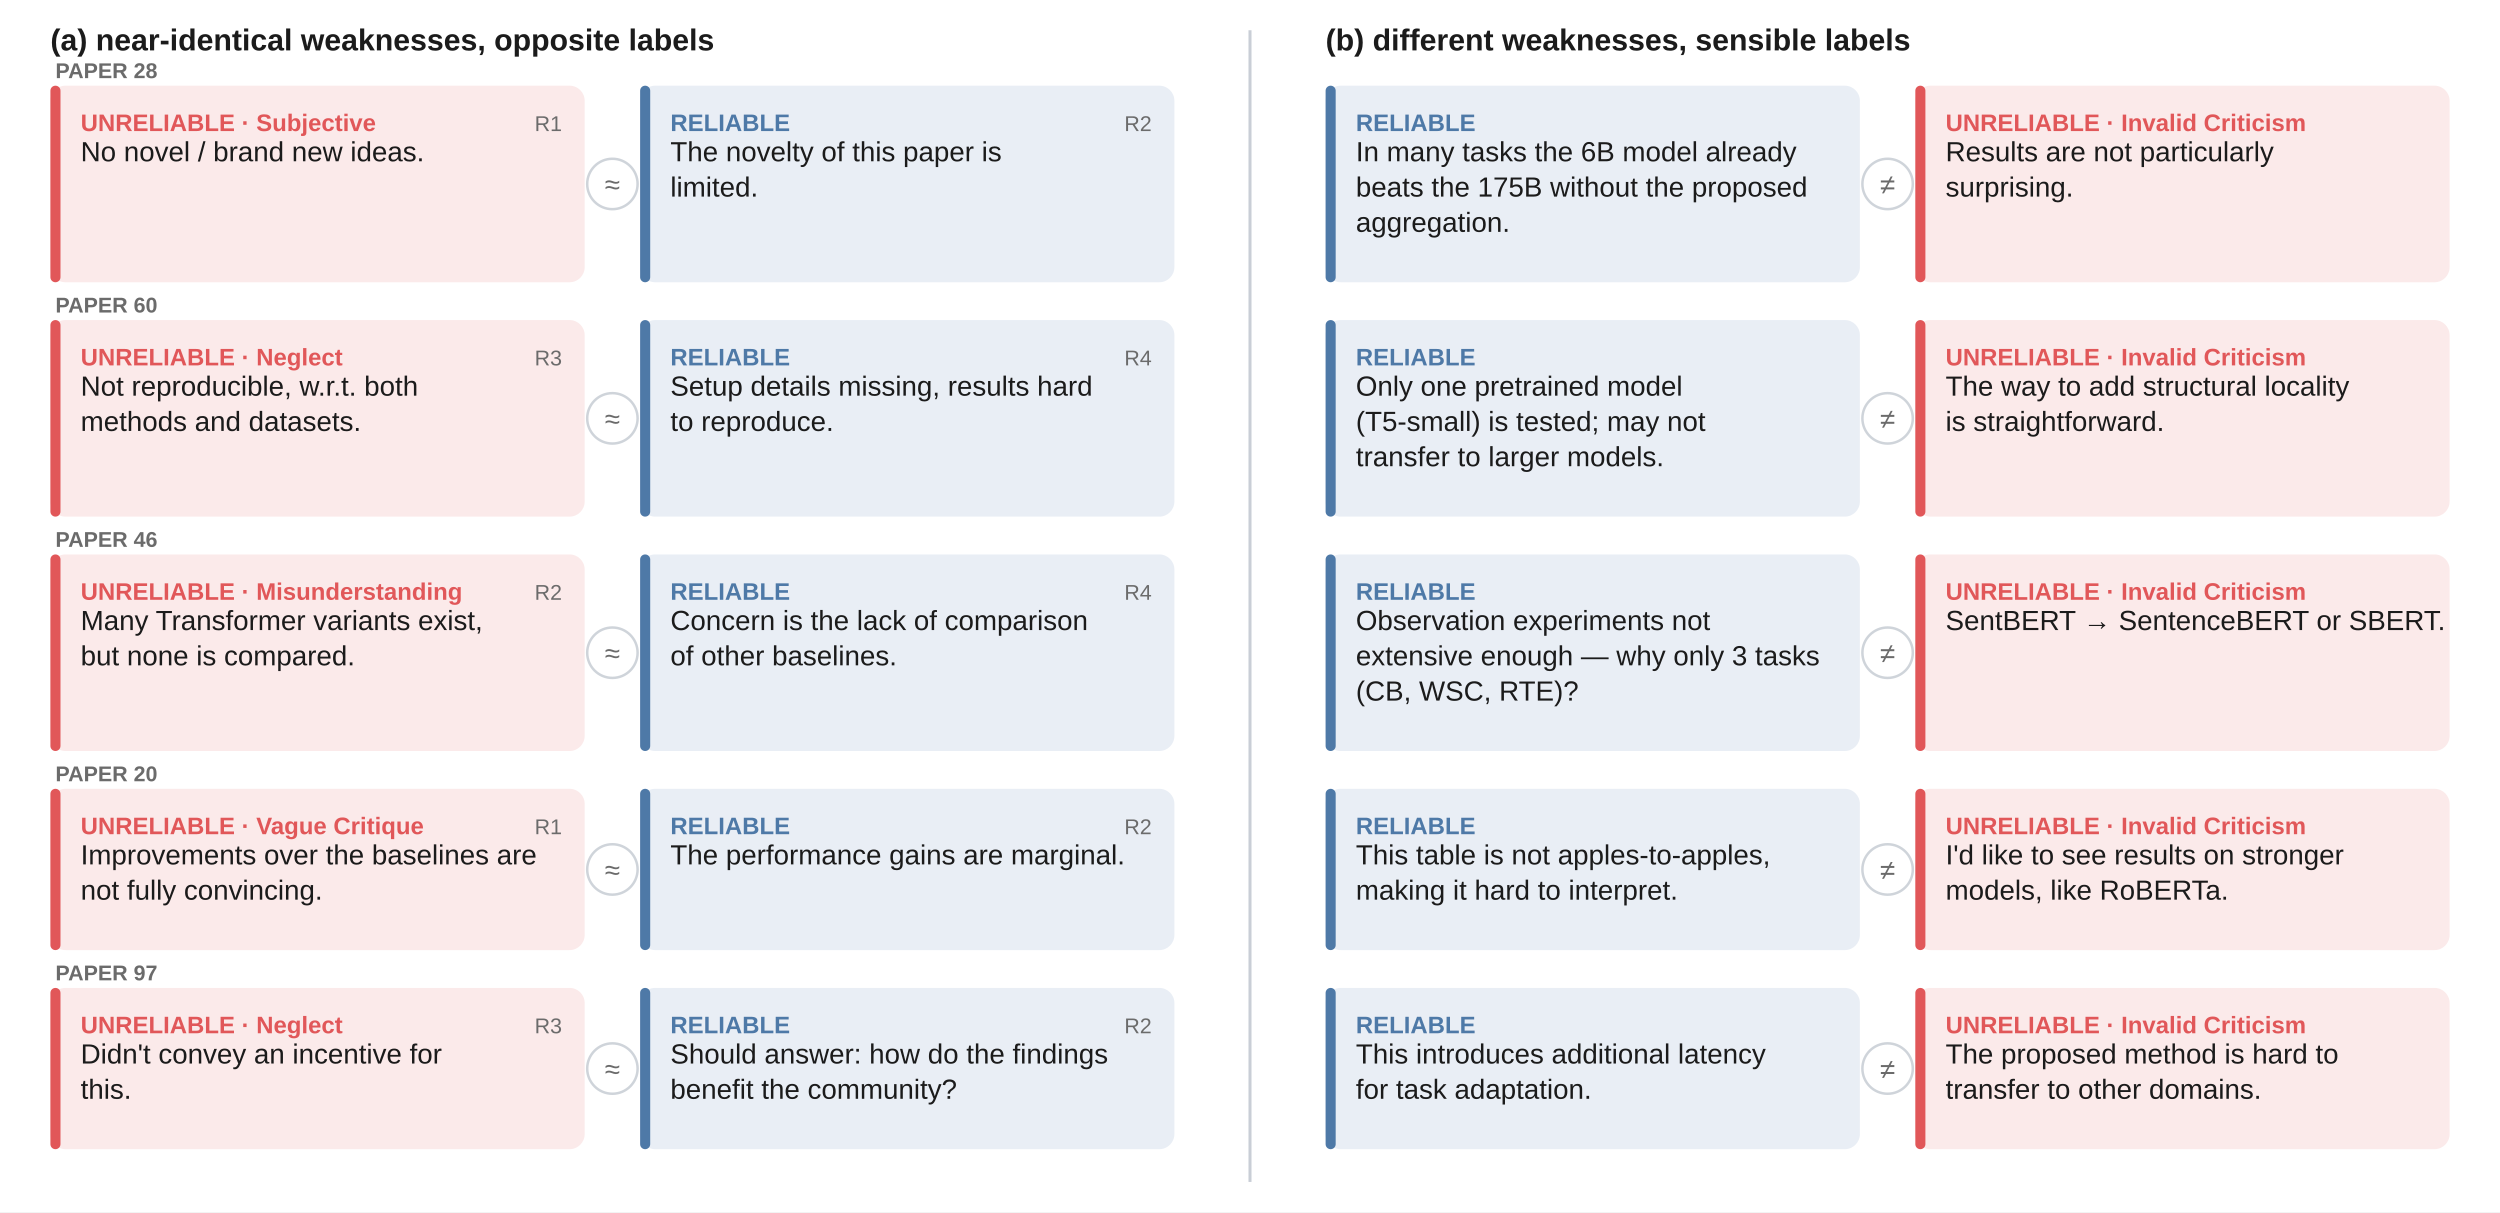
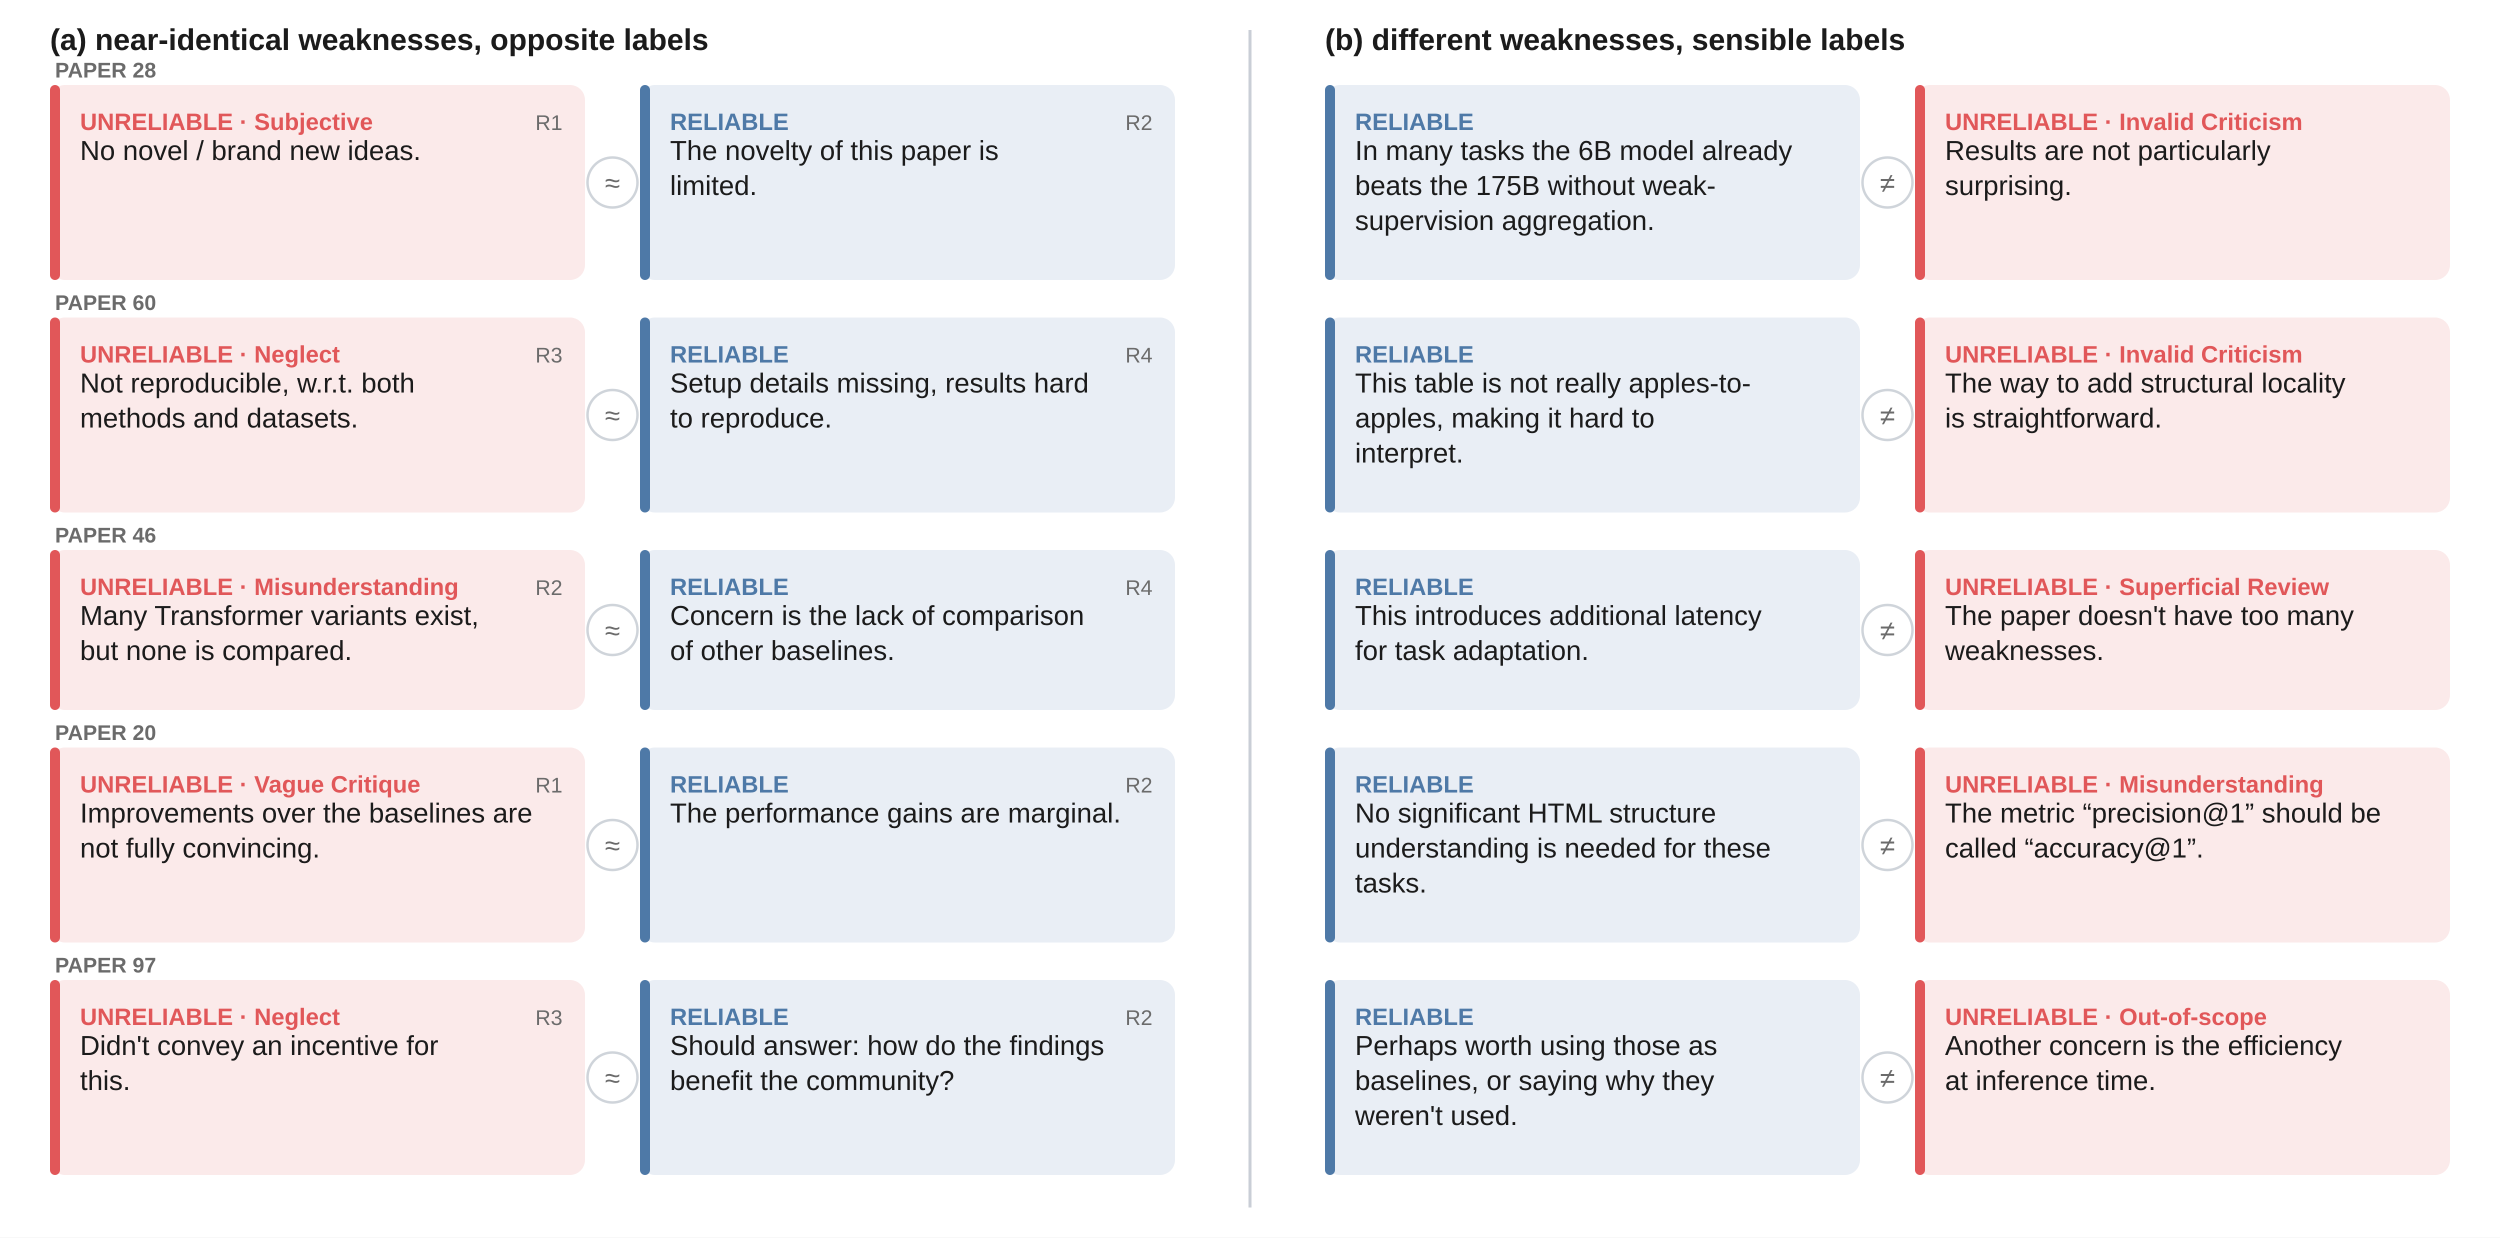
- <svg xmlns="http://www.w3.org/2000/svg" width="992" height="481" viewBox="0 0 992 481" font-family="'Helvetica Neue',Arial,sans-serif">
-   <rect width="992" height="481" fill="#ffffff" />
+ <svg xmlns="http://www.w3.org/2000/svg" width="1000" height="495" viewBox="0 0 1000 495" font-family="'Helvetica Neue',Arial,sans-serif">
+   <rect width="1000" height="495" fill="#ffffff" />
  <text x="20" y="20" font-size="12" font-weight="700" fill="#1b1b1b">(a) near-identical weaknesses, opposite labels</text>
-   <text x="526" y="20" font-size="12" font-weight="700" fill="#1b1b1b">(b) different weaknesses, sensible labels</text>
-   <line x1="496" y1="12" x2="496" y2="469" stroke="#c9ced6" stroke-width="1.2" />
-   <rect x="20" y="34" width="212" height="78" rx="6" fill="#fbeaea" />
+   <text x="530" y="20" font-size="12" font-weight="700" fill="#1b1b1b">(b) different weaknesses, sensible labels</text>
+   <line x1="500" y1="12" x2="500" y2="483" stroke="#c9ced6" stroke-width="1.2" />
+   <rect x="20" y="34" width="214" height="78" rx="6" fill="#fbeaea" />
  <rect x="20" y="34" width="4" height="78" rx="2" fill="#E15759" />
  <text x="32" y="52" font-size="9.5" font-weight="700" fill="#E15759">UNRELIABLE · Subjective</text>
-   <text x="223" y="52" text-anchor="end" font-size="8.5" fill="#6b6b6b">R1</text>
+   <text x="225" y="52" text-anchor="end" font-size="8.5" fill="#6b6b6b">R1</text>
  <text x="32" y="64" font-size="11" fill="#1b1b1b">No novel / brand new ideas.</text>
-   <rect x="254" y="34" width="212" height="78" rx="6" fill="#e9eef5" />
-   <rect x="254" y="34" width="4" height="78" rx="2" fill="#4E79A7" />
-   <text x="266" y="52" font-size="9.5" font-weight="700" fill="#4E79A7">RELIABLE</text>
-   <text x="457" y="52" text-anchor="end" font-size="8.5" fill="#6b6b6b">R2</text>
-   <text x="266" y="64" font-size="11" fill="#1b1b1b">The novelty of this paper is</text>
-   <text x="266" y="78" font-size="11" fill="#1b1b1b">limited.</text>
-   <circle cx="243.0" cy="73.0" r="10" fill="#fff" stroke="#cfd4da" stroke-width="1" />
-   <text x="243.0" y="77.0" text-anchor="middle" font-size="11" fill="#6b6b6b">≈</text>
+   <rect x="256" y="34" width="214" height="78" rx="6" fill="#e9eef5" />
+   <rect x="256" y="34" width="4" height="78" rx="2" fill="#4E79A7" />
+   <text x="268" y="52" font-size="9.5" font-weight="700" fill="#4E79A7">RELIABLE</text>
+   <text x="461" y="52" text-anchor="end" font-size="8.5" fill="#6b6b6b">R2</text>
+   <text x="268" y="64" font-size="11" fill="#1b1b1b">The novelty of this paper is</text>
+   <text x="268" y="78" font-size="11" fill="#1b1b1b">limited.</text>
+   <circle cx="245.0" cy="73.0" r="10" fill="#fff" stroke="#cfd4da" stroke-width="1" />
+   <text x="245.0" y="77.0" text-anchor="middle" font-size="11" fill="#6b6b6b">≈</text>
  <text x="22" y="31" font-size="8.5" font-weight="600" fill="#6b6b6b">PAPER 28</text>
-   <rect x="526" y="34" width="212" height="78" rx="6" fill="#e9eef5" />
-   <rect x="526" y="34" width="4" height="78" rx="2" fill="#4E79A7" />
-   <text x="538" y="52" font-size="9.5" font-weight="700" fill="#4E79A7">RELIABLE</text>
-   <text x="538" y="64" font-size="11" fill="#1b1b1b">In many tasks the 6B model already</text>
-   <text x="538" y="78" font-size="11" fill="#1b1b1b">beats the 175B without the proposed</text>
-   <text x="538" y="92" font-size="11" fill="#1b1b1b">aggregation.</text>
-   <rect x="760" y="34" width="212" height="78" rx="6" fill="#fbeaea" />
-   <rect x="760" y="34" width="4" height="78" rx="2" fill="#E15759" />
-   <text x="772" y="52" font-size="9.5" font-weight="700" fill="#E15759">UNRELIABLE · Invalid Criticism</text>
-   <text x="772" y="64" font-size="11" fill="#1b1b1b">Results are not particularly</text>
-   <text x="772" y="78" font-size="11" fill="#1b1b1b">surprising.</text>
-   <circle cx="749.0" cy="73.0" r="10" fill="#fff" stroke="#cfd4da" stroke-width="1" />
-   <text x="749.0" y="77.0" text-anchor="middle" font-size="11" fill="#6b6b6b">≠</text>
-   <rect x="20" y="127" width="212" height="78" rx="6" fill="#fbeaea" />
+   <rect x="530" y="34" width="214" height="78" rx="6" fill="#e9eef5" />
+   <rect x="530" y="34" width="4" height="78" rx="2" fill="#4E79A7" />
+   <text x="542" y="52" font-size="9.5" font-weight="700" fill="#4E79A7">RELIABLE</text>
+   <text x="542" y="64" font-size="11" fill="#1b1b1b">In many tasks the 6B model already</text>
+   <text x="542" y="78" font-size="11" fill="#1b1b1b">beats the 175B without weak-</text>
+   <text x="542" y="92" font-size="11" fill="#1b1b1b">supervision aggregation.</text>
+   <rect x="766" y="34" width="214" height="78" rx="6" fill="#fbeaea" />
+   <rect x="766" y="34" width="4" height="78" rx="2" fill="#E15759" />
+   <text x="778" y="52" font-size="9.5" font-weight="700" fill="#E15759">UNRELIABLE · Invalid Criticism</text>
+   <text x="778" y="64" font-size="11" fill="#1b1b1b">Results are not particularly</text>
+   <text x="778" y="78" font-size="11" fill="#1b1b1b">surprising.</text>
+   <circle cx="755.0" cy="73.0" r="10" fill="#fff" stroke="#cfd4da" stroke-width="1" />
+   <text x="755.0" y="77.0" text-anchor="middle" font-size="11" fill="#6b6b6b">≠</text>
+   <rect x="20" y="127" width="214" height="78" rx="6" fill="#fbeaea" />
  <rect x="20" y="127" width="4" height="78" rx="2" fill="#E15759" />
  <text x="32" y="145" font-size="9.5" font-weight="700" fill="#E15759">UNRELIABLE · Neglect</text>
-   <text x="223" y="145" text-anchor="end" font-size="8.5" fill="#6b6b6b">R3</text>
+   <text x="225" y="145" text-anchor="end" font-size="8.5" fill="#6b6b6b">R3</text>
  <text x="32" y="157" font-size="11" fill="#1b1b1b">Not reproducible, w.r.t. both</text>
  <text x="32" y="171" font-size="11" fill="#1b1b1b">methods and datasets.</text>
-   <rect x="254" y="127" width="212" height="78" rx="6" fill="#e9eef5" />
-   <rect x="254" y="127" width="4" height="78" rx="2" fill="#4E79A7" />
-   <text x="266" y="145" font-size="9.5" font-weight="700" fill="#4E79A7">RELIABLE</text>
-   <text x="457" y="145" text-anchor="end" font-size="8.5" fill="#6b6b6b">R4</text>
-   <text x="266" y="157" font-size="11" fill="#1b1b1b">Setup details missing, results hard</text>
-   <text x="266" y="171" font-size="11" fill="#1b1b1b">to reproduce.</text>
-   <circle cx="243.0" cy="166.0" r="10" fill="#fff" stroke="#cfd4da" stroke-width="1" />
-   <text x="243.0" y="170.0" text-anchor="middle" font-size="11" fill="#6b6b6b">≈</text>
+   <rect x="256" y="127" width="214" height="78" rx="6" fill="#e9eef5" />
+   <rect x="256" y="127" width="4" height="78" rx="2" fill="#4E79A7" />
+   <text x="268" y="145" font-size="9.5" font-weight="700" fill="#4E79A7">RELIABLE</text>
+   <text x="461" y="145" text-anchor="end" font-size="8.5" fill="#6b6b6b">R4</text>
+   <text x="268" y="157" font-size="11" fill="#1b1b1b">Setup details missing, results hard</text>
+   <text x="268" y="171" font-size="11" fill="#1b1b1b">to reproduce.</text>
+   <circle cx="245.0" cy="166.0" r="10" fill="#fff" stroke="#cfd4da" stroke-width="1" />
+   <text x="245.0" y="170.0" text-anchor="middle" font-size="11" fill="#6b6b6b">≈</text>
  <text x="22" y="124" font-size="8.5" font-weight="600" fill="#6b6b6b">PAPER 60</text>
-   <rect x="526" y="127" width="212" height="78" rx="6" fill="#e9eef5" />
-   <rect x="526" y="127" width="4" height="78" rx="2" fill="#4E79A7" />
-   <text x="538" y="145" font-size="9.5" font-weight="700" fill="#4E79A7">RELIABLE</text>
-   <text x="538" y="157" font-size="11" fill="#1b1b1b">Only one pretrained model</text>
-   <text x="538" y="171" font-size="11" fill="#1b1b1b">(T5-small) is tested; may not</text>
-   <text x="538" y="185" font-size="11" fill="#1b1b1b">transfer to larger models.</text>
-   <rect x="760" y="127" width="212" height="78" rx="6" fill="#fbeaea" />
-   <rect x="760" y="127" width="4" height="78" rx="2" fill="#E15759" />
-   <text x="772" y="145" font-size="9.5" font-weight="700" fill="#E15759">UNRELIABLE · Invalid Criticism</text>
-   <text x="772" y="157" font-size="11" fill="#1b1b1b">The way to add structural locality</text>
-   <text x="772" y="171" font-size="11" fill="#1b1b1b">is straightforward.</text>
-   <circle cx="749.0" cy="166.0" r="10" fill="#fff" stroke="#cfd4da" stroke-width="1" />
-   <text x="749.0" y="170.0" text-anchor="middle" font-size="11" fill="#6b6b6b">≠</text>
-   <rect x="20" y="220" width="212" height="78" rx="6" fill="#fbeaea" />
-   <rect x="20" y="220" width="4" height="78" rx="2" fill="#E15759" />
+   <rect x="530" y="127" width="214" height="78" rx="6" fill="#e9eef5" />
+   <rect x="530" y="127" width="4" height="78" rx="2" fill="#4E79A7" />
+   <text x="542" y="145" font-size="9.5" font-weight="700" fill="#4E79A7">RELIABLE</text>
+   <text x="542" y="157" font-size="11" fill="#1b1b1b">This table is not really apples-to-</text>
+   <text x="542" y="171" font-size="11" fill="#1b1b1b">apples, making it hard to</text>
+   <text x="542" y="185" font-size="11" fill="#1b1b1b">interpret.</text>
+   <rect x="766" y="127" width="214" height="78" rx="6" fill="#fbeaea" />
+   <rect x="766" y="127" width="4" height="78" rx="2" fill="#E15759" />
+   <text x="778" y="145" font-size="9.5" font-weight="700" fill="#E15759">UNRELIABLE · Invalid Criticism</text>
+   <text x="778" y="157" font-size="11" fill="#1b1b1b">The way to add structural locality</text>
+   <text x="778" y="171" font-size="11" fill="#1b1b1b">is straightforward.</text>
+   <circle cx="755.0" cy="166.0" r="10" fill="#fff" stroke="#cfd4da" stroke-width="1" />
+   <text x="755.0" y="170.0" text-anchor="middle" font-size="11" fill="#6b6b6b">≠</text>
+   <rect x="20" y="220" width="214" height="64" rx="6" fill="#fbeaea" />
+   <rect x="20" y="220" width="4" height="64" rx="2" fill="#E15759" />
  <text x="32" y="238" font-size="9.5" font-weight="700" fill="#E15759">UNRELIABLE · Misunderstanding</text>
-   <text x="223" y="238" text-anchor="end" font-size="8.5" fill="#6b6b6b">R2</text>
+   <text x="225" y="238" text-anchor="end" font-size="8.5" fill="#6b6b6b">R2</text>
  <text x="32" y="250" font-size="11" fill="#1b1b1b">Many Transformer variants exist,</text>
  <text x="32" y="264" font-size="11" fill="#1b1b1b">but none is compared.</text>
-   <rect x="254" y="220" width="212" height="78" rx="6" fill="#e9eef5" />
-   <rect x="254" y="220" width="4" height="78" rx="2" fill="#4E79A7" />
-   <text x="266" y="238" font-size="9.5" font-weight="700" fill="#4E79A7">RELIABLE</text>
-   <text x="457" y="238" text-anchor="end" font-size="8.5" fill="#6b6b6b">R4</text>
-   <text x="266" y="250" font-size="11" fill="#1b1b1b">Concern is the lack of comparison</text>
-   <text x="266" y="264" font-size="11" fill="#1b1b1b">of other baselines.</text>
-   <circle cx="243.0" cy="259.0" r="10" fill="#fff" stroke="#cfd4da" stroke-width="1" />
-   <text x="243.0" y="263.0" text-anchor="middle" font-size="11" fill="#6b6b6b">≈</text>
+   <rect x="256" y="220" width="214" height="64" rx="6" fill="#e9eef5" />
+   <rect x="256" y="220" width="4" height="64" rx="2" fill="#4E79A7" />
+   <text x="268" y="238" font-size="9.5" font-weight="700" fill="#4E79A7">RELIABLE</text>
+   <text x="461" y="238" text-anchor="end" font-size="8.5" fill="#6b6b6b">R4</text>
+   <text x="268" y="250" font-size="11" fill="#1b1b1b">Concern is the lack of comparison</text>
+   <text x="268" y="264" font-size="11" fill="#1b1b1b">of other baselines.</text>
+   <circle cx="245.0" cy="252.0" r="10" fill="#fff" stroke="#cfd4da" stroke-width="1" />
+   <text x="245.0" y="256.0" text-anchor="middle" font-size="11" fill="#6b6b6b">≈</text>
  <text x="22" y="217" font-size="8.5" font-weight="600" fill="#6b6b6b">PAPER 46</text>
-   <rect x="526" y="220" width="212" height="78" rx="6" fill="#e9eef5" />
-   <rect x="526" y="220" width="4" height="78" rx="2" fill="#4E79A7" />
-   <text x="538" y="238" font-size="9.5" font-weight="700" fill="#4E79A7">RELIABLE</text>
-   <text x="538" y="250" font-size="11" fill="#1b1b1b">Observation experiments not</text>
-   <text x="538" y="264" font-size="11" fill="#1b1b1b">extensive enough — why only 3 tasks</text>
-   <text x="538" y="278" font-size="11" fill="#1b1b1b">(CB, WSC, RTE)?</text>
-   <rect x="760" y="220" width="212" height="78" rx="6" fill="#fbeaea" />
-   <rect x="760" y="220" width="4" height="78" rx="2" fill="#E15759" />
-   <text x="772" y="238" font-size="9.5" font-weight="700" fill="#E15759">UNRELIABLE · Invalid Criticism</text>
-   <text x="772" y="250" font-size="11" fill="#1b1b1b">SentBERT → SentenceBERT or SBERT.</text>
-   <circle cx="749.0" cy="259.0" r="10" fill="#fff" stroke="#cfd4da" stroke-width="1" />
-   <text x="749.0" y="263.0" text-anchor="middle" font-size="11" fill="#6b6b6b">≠</text>
-   <rect x="20" y="313" width="212" height="64" rx="6" fill="#fbeaea" />
-   <rect x="20" y="313" width="4" height="64" rx="2" fill="#E15759" />
-   <text x="32" y="331" font-size="9.5" font-weight="700" fill="#E15759">UNRELIABLE · Vague Critique</text>
-   <text x="223" y="331" text-anchor="end" font-size="8.5" fill="#6b6b6b">R1</text>
-   <text x="32" y="343" font-size="11" fill="#1b1b1b">Improvements over the baselines are</text>
-   <text x="32" y="357" font-size="11" fill="#1b1b1b">not fully convincing.</text>
-   <rect x="254" y="313" width="212" height="64" rx="6" fill="#e9eef5" />
-   <rect x="254" y="313" width="4" height="64" rx="2" fill="#4E79A7" />
-   <text x="266" y="331" font-size="9.5" font-weight="700" fill="#4E79A7">RELIABLE</text>
-   <text x="457" y="331" text-anchor="end" font-size="8.5" fill="#6b6b6b">R2</text>
-   <text x="266" y="343" font-size="11" fill="#1b1b1b">The performance gains are marginal.</text>
-   <circle cx="243.0" cy="345.0" r="10" fill="#fff" stroke="#cfd4da" stroke-width="1" />
-   <text x="243.0" y="349.0" text-anchor="middle" font-size="11" fill="#6b6b6b">≈</text>
-   <text x="22" y="310" font-size="8.5" font-weight="600" fill="#6b6b6b">PAPER 20</text>
-   <rect x="526" y="313" width="212" height="64" rx="6" fill="#e9eef5" />
-   <rect x="526" y="313" width="4" height="64" rx="2" fill="#4E79A7" />
-   <text x="538" y="331" font-size="9.5" font-weight="700" fill="#4E79A7">RELIABLE</text>
-   <text x="538" y="343" font-size="11" fill="#1b1b1b">This table is not apples-to-apples,</text>
-   <text x="538" y="357" font-size="11" fill="#1b1b1b">making it hard to interpret.</text>
-   <rect x="760" y="313" width="212" height="64" rx="6" fill="#fbeaea" />
-   <rect x="760" y="313" width="4" height="64" rx="2" fill="#E15759" />
-   <text x="772" y="331" font-size="9.5" font-weight="700" fill="#E15759">UNRELIABLE · Invalid Criticism</text>
-   <text x="772" y="343" font-size="11" fill="#1b1b1b">I'd like to see results on stronger</text>
-   <text x="772" y="357" font-size="11" fill="#1b1b1b">models, like RoBERTa.</text>
-   <circle cx="749.0" cy="345.0" r="10" fill="#fff" stroke="#cfd4da" stroke-width="1" />
-   <text x="749.0" y="349.0" text-anchor="middle" font-size="11" fill="#6b6b6b">≠</text>
-   <rect x="20" y="392" width="212" height="64" rx="6" fill="#fbeaea" />
-   <rect x="20" y="392" width="4" height="64" rx="2" fill="#E15759" />
+   <rect x="530" y="220" width="214" height="64" rx="6" fill="#e9eef5" />
+   <rect x="530" y="220" width="4" height="64" rx="2" fill="#4E79A7" />
+   <text x="542" y="238" font-size="9.5" font-weight="700" fill="#4E79A7">RELIABLE</text>
+   <text x="542" y="250" font-size="11" fill="#1b1b1b">This introduces additional latency</text>
+   <text x="542" y="264" font-size="11" fill="#1b1b1b">for task adaptation.</text>
+   <rect x="766" y="220" width="214" height="64" rx="6" fill="#fbeaea" />
+   <rect x="766" y="220" width="4" height="64" rx="2" fill="#E15759" />
+   <text x="778" y="238" font-size="9.5" font-weight="700" fill="#E15759">UNRELIABLE · Superficial Review</text>
+   <text x="778" y="250" font-size="11" fill="#1b1b1b">The paper doesn't have too many</text>
+   <text x="778" y="264" font-size="11" fill="#1b1b1b">weaknesses.</text>
+   <circle cx="755.0" cy="252.0" r="10" fill="#fff" stroke="#cfd4da" stroke-width="1" />
+   <text x="755.0" y="256.0" text-anchor="middle" font-size="11" fill="#6b6b6b">≠</text>
+   <rect x="20" y="299" width="214" height="78" rx="6" fill="#fbeaea" />
+   <rect x="20" y="299" width="4" height="78" rx="2" fill="#E15759" />
+   <text x="32" y="317" font-size="9.5" font-weight="700" fill="#E15759">UNRELIABLE · Vague Critique</text>
+   <text x="225" y="317" text-anchor="end" font-size="8.5" fill="#6b6b6b">R1</text>
+   <text x="32" y="329" font-size="11" fill="#1b1b1b">Improvements over the baselines are</text>
+   <text x="32" y="343" font-size="11" fill="#1b1b1b">not fully convincing.</text>
+   <rect x="256" y="299" width="214" height="78" rx="6" fill="#e9eef5" />
+   <rect x="256" y="299" width="4" height="78" rx="2" fill="#4E79A7" />
+   <text x="268" y="317" font-size="9.5" font-weight="700" fill="#4E79A7">RELIABLE</text>
+   <text x="461" y="317" text-anchor="end" font-size="8.5" fill="#6b6b6b">R2</text>
+   <text x="268" y="329" font-size="11" fill="#1b1b1b">The performance gains are marginal.</text>
+   <circle cx="245.0" cy="338.0" r="10" fill="#fff" stroke="#cfd4da" stroke-width="1" />
+   <text x="245.0" y="342.0" text-anchor="middle" font-size="11" fill="#6b6b6b">≈</text>
+   <text x="22" y="296" font-size="8.5" font-weight="600" fill="#6b6b6b">PAPER 20</text>
+   <rect x="530" y="299" width="214" height="78" rx="6" fill="#e9eef5" />
+   <rect x="530" y="299" width="4" height="78" rx="2" fill="#4E79A7" />
+   <text x="542" y="317" font-size="9.5" font-weight="700" fill="#4E79A7">RELIABLE</text>
+   <text x="542" y="329" font-size="11" fill="#1b1b1b">No significant HTML structure</text>
+   <text x="542" y="343" font-size="11" fill="#1b1b1b">understanding is needed for these</text>
+   <text x="542" y="357" font-size="11" fill="#1b1b1b">tasks.</text>
+   <rect x="766" y="299" width="214" height="78" rx="6" fill="#fbeaea" />
+   <rect x="766" y="299" width="4" height="78" rx="2" fill="#E15759" />
+   <text x="778" y="317" font-size="9.5" font-weight="700" fill="#E15759">UNRELIABLE · Misunderstanding</text>
+   <text x="778" y="329" font-size="11" fill="#1b1b1b">The metric “precision@1” should be</text>
+   <text x="778" y="343" font-size="11" fill="#1b1b1b">called “accuracy@1”.</text>
+   <circle cx="755.0" cy="338.0" r="10" fill="#fff" stroke="#cfd4da" stroke-width="1" />
+   <text x="755.0" y="342.0" text-anchor="middle" font-size="11" fill="#6b6b6b">≠</text>
+   <rect x="20" y="392" width="214" height="78" rx="6" fill="#fbeaea" />
+   <rect x="20" y="392" width="4" height="78" rx="2" fill="#E15759" />
  <text x="32" y="410" font-size="9.5" font-weight="700" fill="#E15759">UNRELIABLE · Neglect</text>
-   <text x="223" y="410" text-anchor="end" font-size="8.5" fill="#6b6b6b">R3</text>
+   <text x="225" y="410" text-anchor="end" font-size="8.5" fill="#6b6b6b">R3</text>
  <text x="32" y="422" font-size="11" fill="#1b1b1b">Didn't convey an incentive for</text>
  <text x="32" y="436" font-size="11" fill="#1b1b1b">this.</text>
-   <rect x="254" y="392" width="212" height="64" rx="6" fill="#e9eef5" />
-   <rect x="254" y="392" width="4" height="64" rx="2" fill="#4E79A7" />
-   <text x="266" y="410" font-size="9.5" font-weight="700" fill="#4E79A7">RELIABLE</text>
-   <text x="457" y="410" text-anchor="end" font-size="8.5" fill="#6b6b6b">R2</text>
-   <text x="266" y="422" font-size="11" fill="#1b1b1b">Should answer: how do the findings</text>
-   <text x="266" y="436" font-size="11" fill="#1b1b1b">benefit the community?</text>
-   <circle cx="243.0" cy="424.0" r="10" fill="#fff" stroke="#cfd4da" stroke-width="1" />
-   <text x="243.0" y="428.0" text-anchor="middle" font-size="11" fill="#6b6b6b">≈</text>
+   <rect x="256" y="392" width="214" height="78" rx="6" fill="#e9eef5" />
+   <rect x="256" y="392" width="4" height="78" rx="2" fill="#4E79A7" />
+   <text x="268" y="410" font-size="9.5" font-weight="700" fill="#4E79A7">RELIABLE</text>
+   <text x="461" y="410" text-anchor="end" font-size="8.5" fill="#6b6b6b">R2</text>
+   <text x="268" y="422" font-size="11" fill="#1b1b1b">Should answer: how do the findings</text>
+   <text x="268" y="436" font-size="11" fill="#1b1b1b">benefit the community?</text>
+   <circle cx="245.0" cy="431.0" r="10" fill="#fff" stroke="#cfd4da" stroke-width="1" />
+   <text x="245.0" y="435.0" text-anchor="middle" font-size="11" fill="#6b6b6b">≈</text>
  <text x="22" y="389" font-size="8.5" font-weight="600" fill="#6b6b6b">PAPER 97</text>
-   <rect x="526" y="392" width="212" height="64" rx="6" fill="#e9eef5" />
-   <rect x="526" y="392" width="4" height="64" rx="2" fill="#4E79A7" />
-   <text x="538" y="410" font-size="9.5" font-weight="700" fill="#4E79A7">RELIABLE</text>
-   <text x="538" y="422" font-size="11" fill="#1b1b1b">This introduces additional latency</text>
-   <text x="538" y="436" font-size="11" fill="#1b1b1b">for task adaptation.</text>
-   <rect x="760" y="392" width="212" height="64" rx="6" fill="#fbeaea" />
-   <rect x="760" y="392" width="4" height="64" rx="2" fill="#E15759" />
-   <text x="772" y="410" font-size="9.5" font-weight="700" fill="#E15759">UNRELIABLE · Invalid Criticism</text>
-   <text x="772" y="422" font-size="11" fill="#1b1b1b">The proposed method is hard to</text>
-   <text x="772" y="436" font-size="11" fill="#1b1b1b">transfer to other domains.</text>
-   <circle cx="749.0" cy="424.0" r="10" fill="#fff" stroke="#cfd4da" stroke-width="1" />
-   <text x="749.0" y="428.0" text-anchor="middle" font-size="11" fill="#6b6b6b">≠</text>
+   <rect x="530" y="392" width="214" height="78" rx="6" fill="#e9eef5" />
+   <rect x="530" y="392" width="4" height="78" rx="2" fill="#4E79A7" />
+   <text x="542" y="410" font-size="9.5" font-weight="700" fill="#4E79A7">RELIABLE</text>
+   <text x="542" y="422" font-size="11" fill="#1b1b1b">Perhaps worth using those as</text>
+   <text x="542" y="436" font-size="11" fill="#1b1b1b">baselines, or saying why they</text>
+   <text x="542" y="450" font-size="11" fill="#1b1b1b">weren't used.</text>
+   <rect x="766" y="392" width="214" height="78" rx="6" fill="#fbeaea" />
+   <rect x="766" y="392" width="4" height="78" rx="2" fill="#E15759" />
+   <text x="778" y="410" font-size="9.5" font-weight="700" fill="#E15759">UNRELIABLE · Out-of-scope</text>
+   <text x="778" y="422" font-size="11" fill="#1b1b1b">Another concern is the efficiency</text>
+   <text x="778" y="436" font-size="11" fill="#1b1b1b">at inference time.</text>
+   <circle cx="755.0" cy="431.0" r="10" fill="#fff" stroke="#cfd4da" stroke-width="1" />
+   <text x="755.0" y="435.0" text-anchor="middle" font-size="11" fill="#6b6b6b">≠</text>
</svg>
